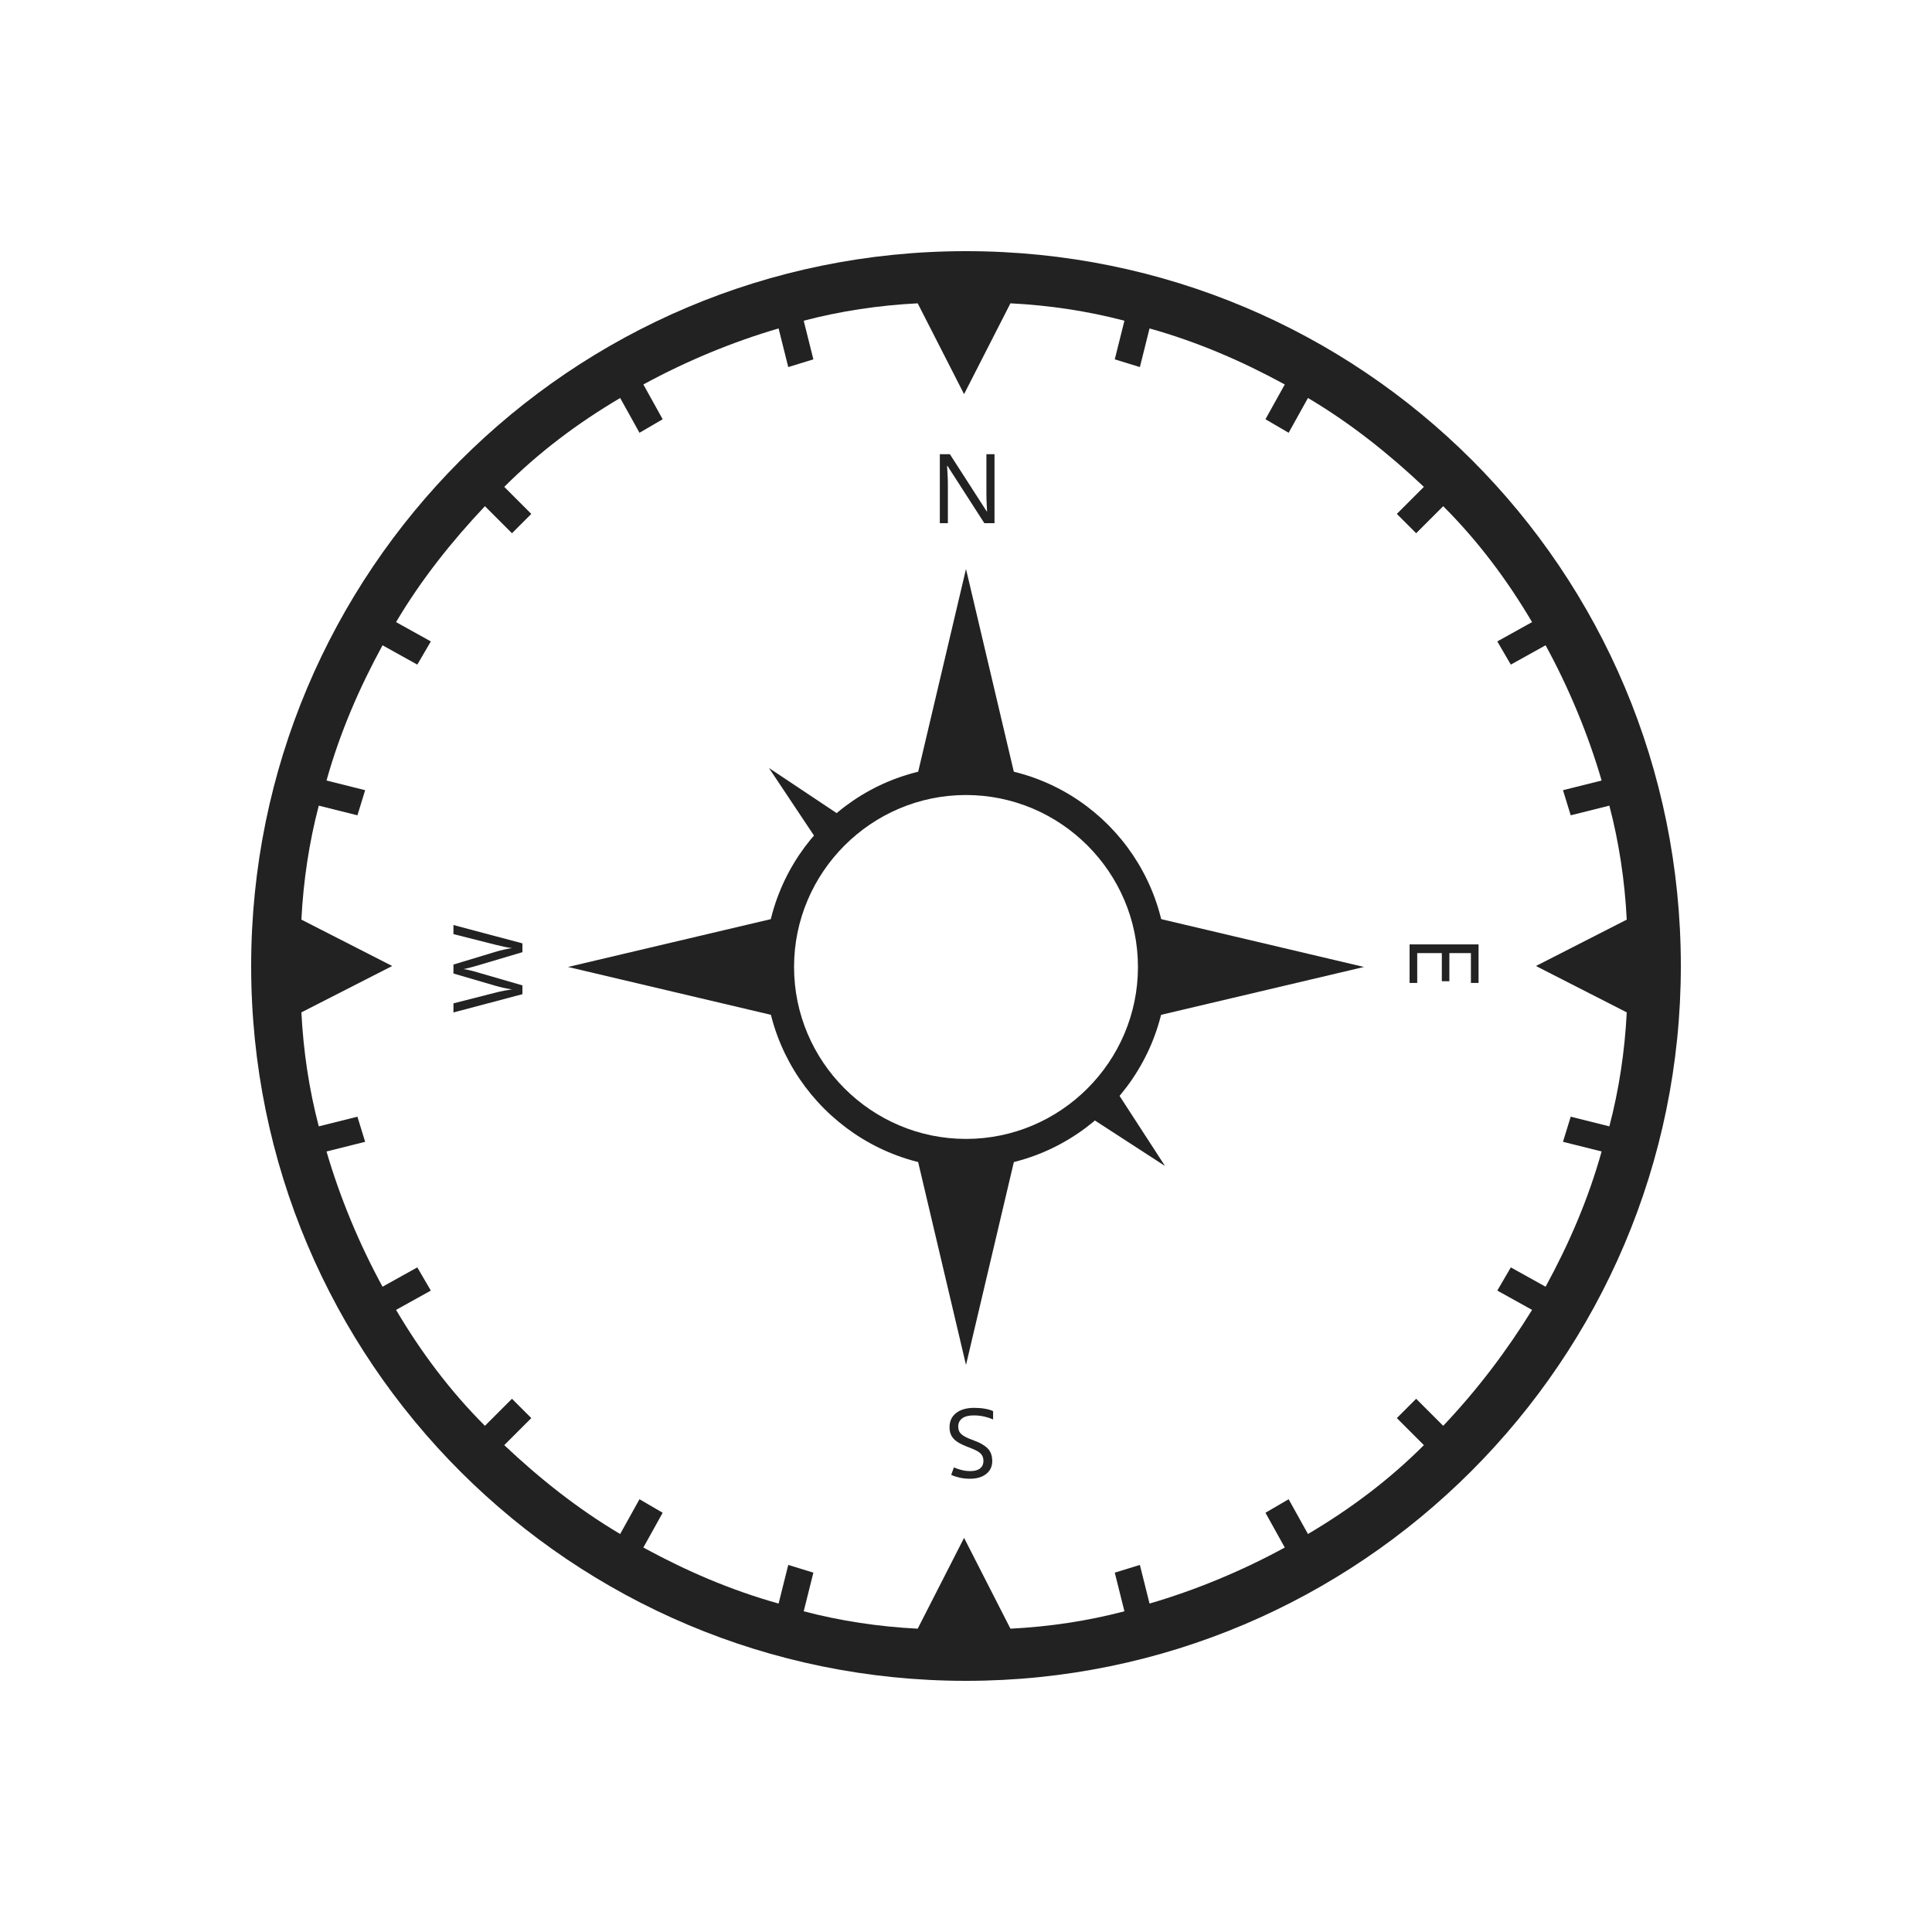
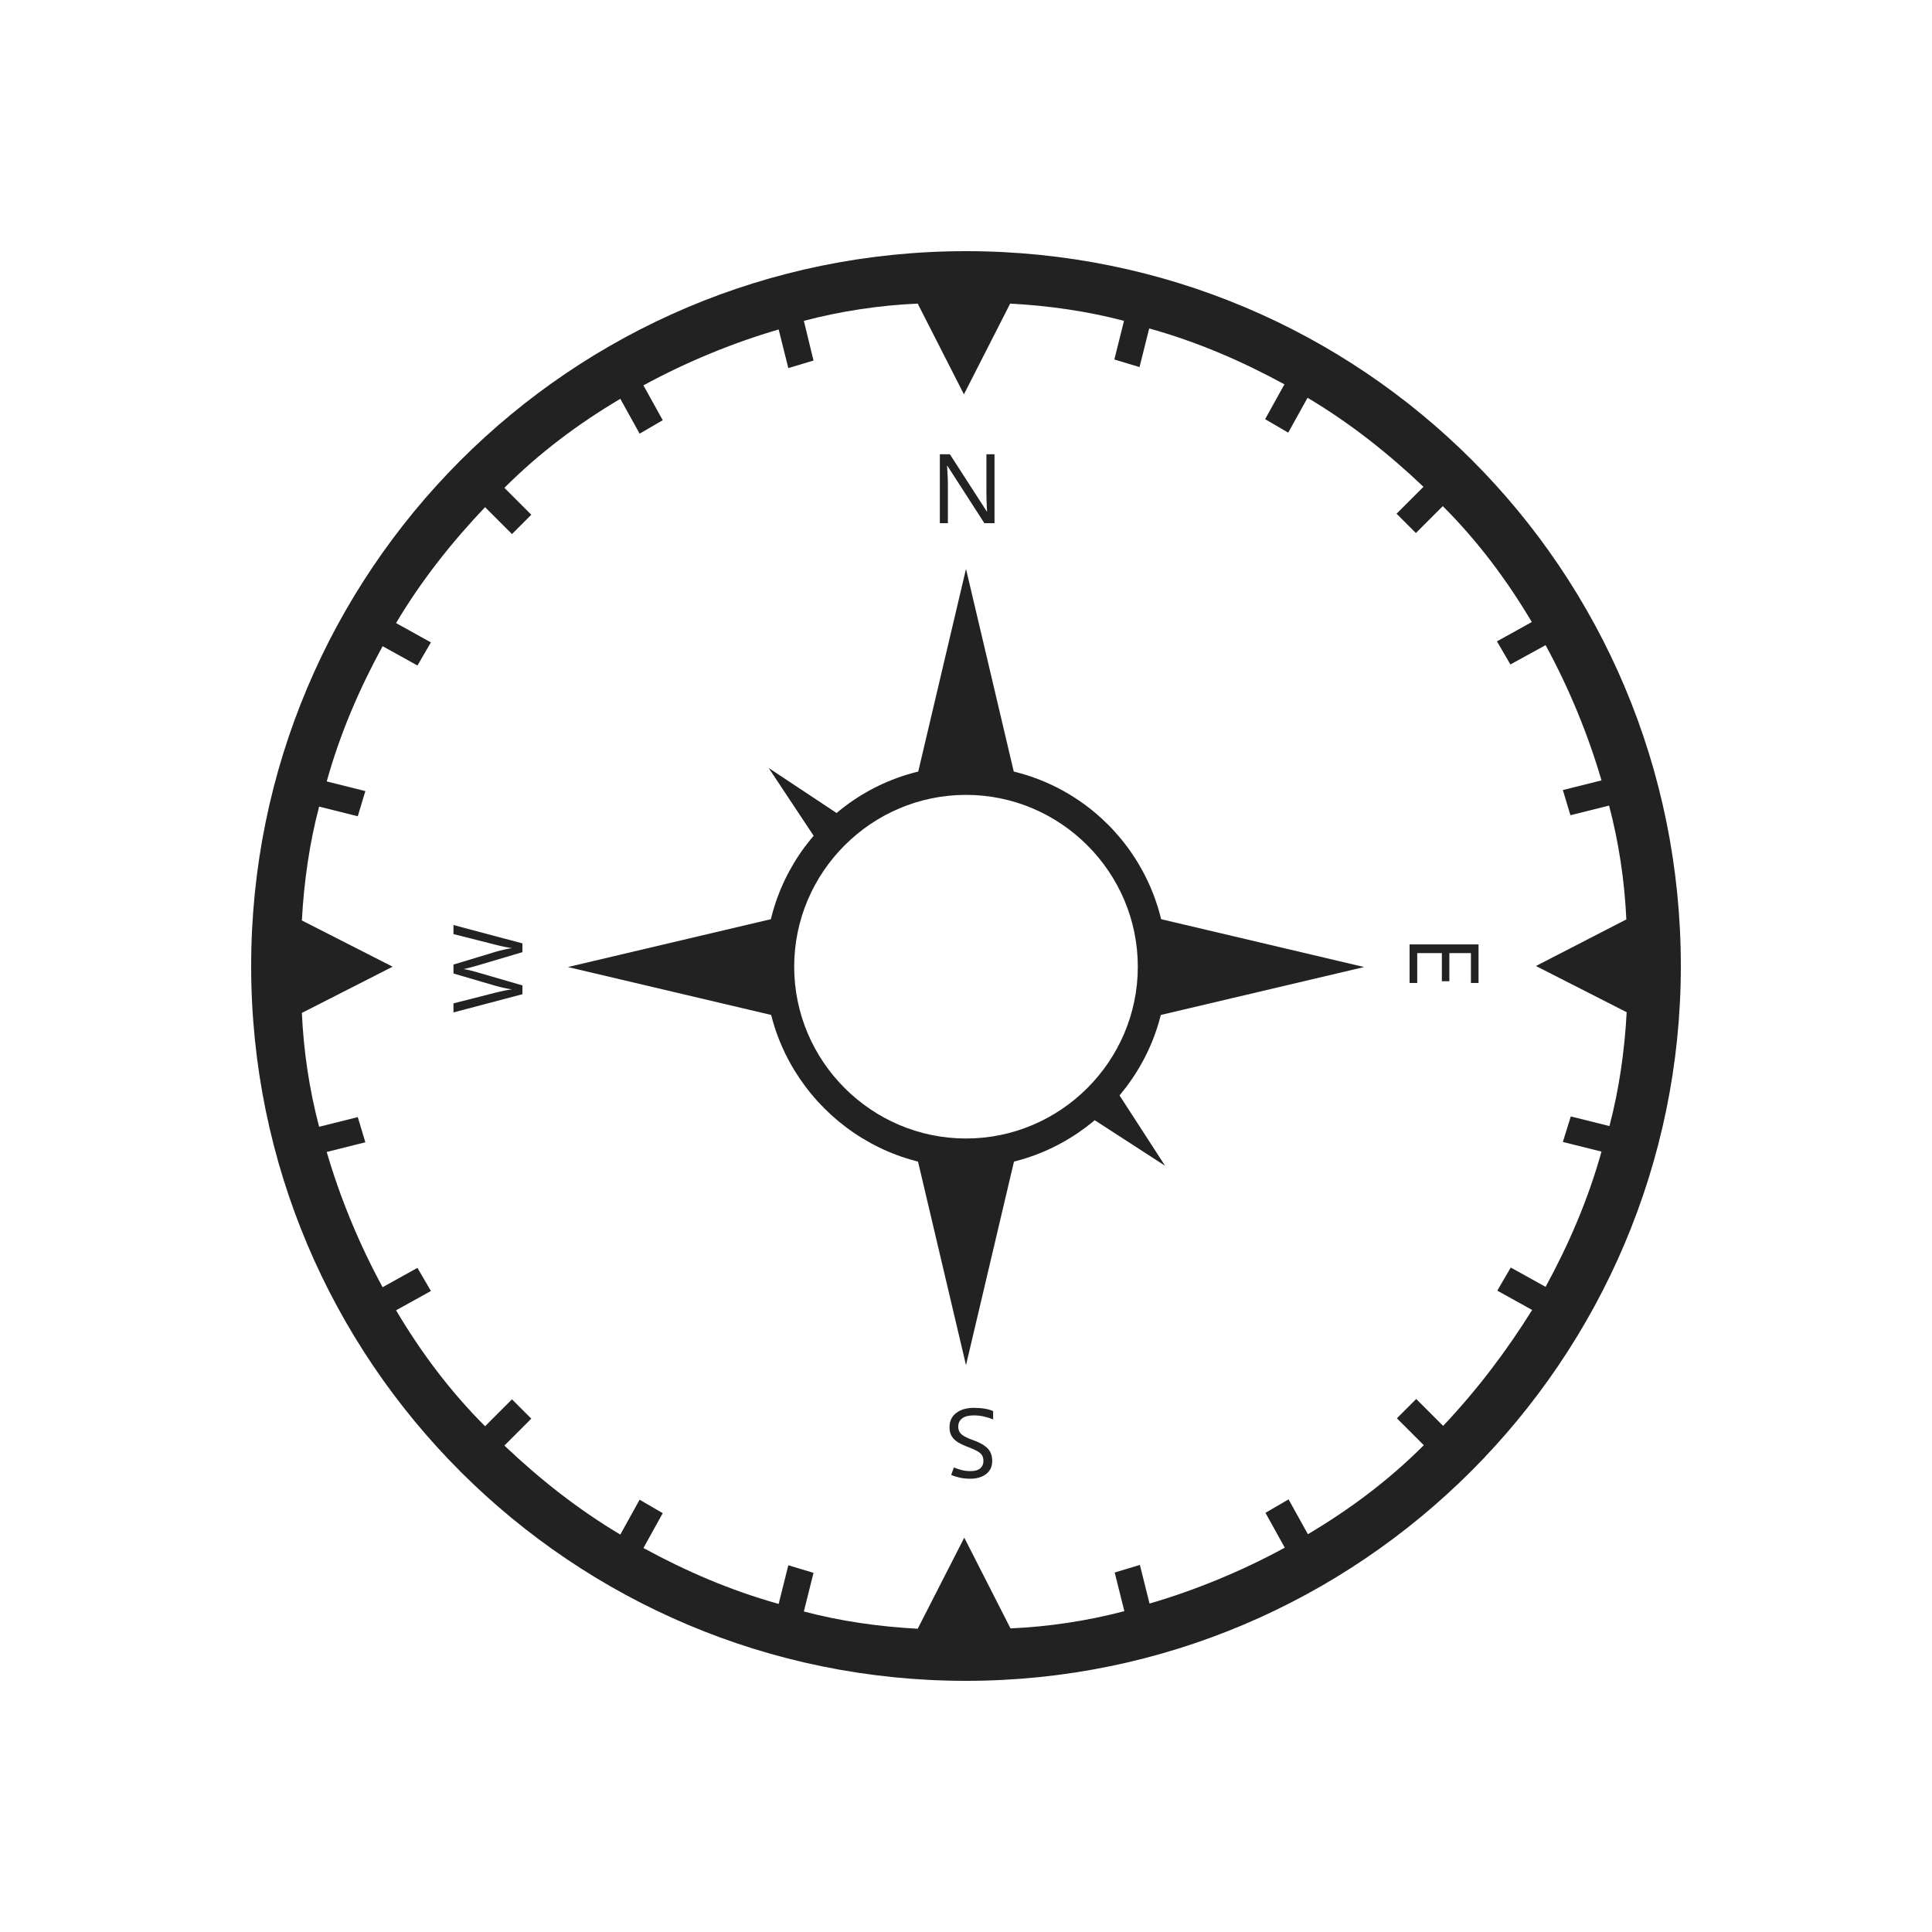
- <svg xmlns="http://www.w3.org/2000/svg" version="1.1" id="Layer_1" x="0px" y="0px" viewBox="0 0 600 600" enable-background="new 0 0 600 600" xml:space="preserve">
+ <svg xmlns="http://www.w3.org/2000/svg" version="1.1" id="Layer_1" x="0px" y="0px" viewBox="0 200 560 560" enable-background="new 0 200 560 560" xml:space="preserve">
  <g id="Inner">
    <g>
-       <path fill="#222222" d="M260.4,252.9l-21.6-14.4l14.4,21.6C255,257.7,257.4,255.3,260.4,252.9z" />
-       <path fill="#222222" d="M300,238.5c5.4,0,10.2,0.6,15,1.8l-15-63.6l-15,63.6C289.8,239.1,294.6,238.5,300,238.5z" />
-       <path fill="#222222" d="M423.6,300.3l-63.6-15c1.2,4.8,1.8,9.6,1.8,15s-0.6,10.2-1.8,15L423.6,300.3z" />
-       <path fill="#222222" d="M238.2,300.3c0-5.4,0.6-10.2,1.8-15l-63.6,15l63.6,15C238.8,310.5,238.2,305.7,238.2,300.3z" />
-       <path fill="#222222" d="M300,362.1c-5.4,0-10.2-0.6-15-1.8l0,0l15,63.6l15-63.6C310.2,361.5,305.4,362.1,300,362.1z" />
-       <path fill="#222222" d="M339.6,347.7l22.2,14.4l-14.4-22.2C345,342.9,342.6,345.3,339.6,347.7z" />
+       <path fill="#222222" d="M243,436l-20.2-13.4l13.4,20.2C238,440.5,240.2,438.3,243,436z" />
+       <path fill="#222222" d="M280,422.6c5,0,9.5,0.6,14,1.7l-14-59.4l-14,59.4C270.5,423.2,275,422.6,280,422.6z" />
+       <path fill="#222222" d="M395.4,480.3l-59.4-14c1.1,4.5,1.7,9,1.7,14c0,5-0.6,9.5-1.7,14L395.4,480.3z" />
+       <path fill="#222222" d="M222.3,480.3c0-5,0.6-9.5,1.7-14l-59.4,14l59.4,14C222.9,489.8,222.3,485.3,222.3,480.3z" />
+       <path fill="#222222" d="M280,538c-5,0-9.5-0.6-14-1.7l0,0l14,59.4l14-59.4C289.5,537.4,285,538,280,538z" />
+       <path fill="#222222" d="M317,524.5l20.7,13.4l-13.4-20.7C322,520,319.8,522.3,317,524.5z" />
    </g>
    <g>
-       <path fill="#222222" d="M300,246.9c29.4,0,53.4,24,53.4,53.4s-24,53.4-53.4,53.4s-53.4-24-53.4-53.4S270.6,246.9,300,246.9     M300,237.9c-34.8,0-62.4,28.2-62.4,62.4s28.2,62.4,62.4,62.4s62.4-28.2,62.4-62.4S334.8,237.9,300,237.9L300,237.9z" />
+       <path fill="#222222" d="M280,430.4c27.4,0,49.8,22.4,49.8,49.8c0,27.4-22.4,49.8-49.8,49.8s-49.8-22.4-49.8-49.8    C230.2,452.8,252.6,430.4,280,430.4 M280,422c-32.5,0-58.2,26.3-58.2,58.2s26.3,58.2,58.2,58.2s58.2-26.3,58.2-58.2    S312.5,422,280,422L280,422z" />
    </g>
-     <text transform="matrix(1 0 0 1 288.9644 162.48)" fill="#222222" font-family="'Helvetica-Bold'" font-size="30">N</text>
-     <text transform="matrix(-1 0 0 -1 309.9468 437.52)" fill="#222222" font-family="'Helvetica-Bold'" font-size="30">S</text>
-     <text transform="matrix(4.489659e-11 1 -1 4.489659e-11 437.7573 290.3853)" fill="#222222" font-family="'Helvetica-Bold'" font-size="30">E</text>
-     <text transform="matrix(4.489659e-11 -1 1 4.489659e-11 162.2427 314.7856)" fill="#222222" font-family="'Helvetica-Bold'" font-size="30">W</text>
+     <text transform="matrix(1 0 0 1 269.7002 351.6479)" fill="#222222" font-family="'Helvetica-Bold'" font-size="28">N</text>
+     <text transform="matrix(-1 0 0 -1 289.2843 608.3524)" fill="#222222" font-family="'Helvetica-Bold'" font-size="28">S</text>
+     <text transform="matrix(4.489659e-11 1 -1 4.489659e-11 408.5732 471.0264)" fill="#222222" font-family="'Helvetica-Bold'" font-size="28">E</text>
+     <text transform="matrix(4.489659e-11 -1 1 4.489659e-11 151.4268 493.8002)" fill="#222222" font-family="'Helvetica-Bold'" font-size="28">W</text>
  </g>
  <g id="Outer">
-     <path fill="#222222" d="M300,78C177,78,78,177.6,78,300c0,123,99.6,222,222,222s222-99.6,222-222C522,177,423,78,300,78z    M448.2,442.8l-8.4-8.4l-6,6l8.4,8.4c-10.8,10.8-22.8,19.8-36,27.6l-6-10.8l-7.2,4.2l6,10.8c-13.2,7.2-27.6,13.2-42,17.4l-3-12   l-7.8,2.4l3,12c-11.4,3-23.4,4.8-35.4,5.4l-14.4-28.2L285,505.8c-12-0.6-24-2.4-35.4-5.4l3-12l-7.8-2.4l-3,12   c-15-4.2-28.8-10.2-42-17.4l6-10.8l-7.2-4.2l-6,10.8c-13.2-7.8-25.2-17.4-36-27.6l8.4-8.4l-6-6l-8.4,8.4   c-10.8-10.8-19.8-22.8-27.6-36l10.8-6l-4.2-7.2l-10.8,6c-7.2-13.2-13.2-27.6-17.4-42l12-3l-2.4-7.8l-12,3   c-3-11.4-4.8-23.4-5.4-35.4l28.2-14.4l-28.2-14.4c0.6-12,2.4-24,5.4-35.4l12,3l2.4-7.8l-12-3c4.2-15,10.2-28.8,17.4-42l10.8,6   l4.2-7.2l-10.8-6c7.8-13.2,17.4-25.2,27.6-36l8.4,8.4l6-6l-8.4-8.4c10.8-10.8,22.8-19.8,36-27.6l6,10.8l7.2-4.2l-6-10.8   c13.2-7.2,27.6-13.2,42-17.4l3,12l7.8-2.4l-3-12c11.4-3,23.4-4.8,35.4-5.4l14.4,28.2l14.4-28.2c12,0.6,24,2.4,35.4,5.4l-3,12   l7.8,2.4l3-12c15,4.2,28.8,10.2,42,17.4l-6,10.8l7.2,4.2l6-10.8c13.2,7.8,25.2,17.4,36,27.6l-8.4,8.4l6,6l8.4-8.4   c10.8,10.8,19.8,22.8,27.6,36l-10.8,6l4.2,7.2l10.8-6c7.2,13.2,13.2,27.6,17.4,42l-12,3l2.4,7.8l12-3c3,11.4,4.8,23.4,5.4,35.4   L477,300l28.2,14.4c-0.6,12-2.4,24-5.4,35.4l-12-3l-2.4,7.8l12,3c-4.2,15-10.2,28.8-17.4,42l-10.8-6l-4.2,7.2l10.8,6   C468,419.4,459,431.4,448.2,442.8z" />
+     <path fill="#222222" d="M280,272.8c-114.8,0-207.2,93-207.2,207.2c0,114.8,93,207.2,207.2,207.2s207.2-93,207.2-207.2   C487.2,365.2,394.8,272.8,280,272.8z M418.3,613.3l-7.8-7.8l-5.6,5.6l7.8,7.8c-10.1,10.1-21.3,18.5-33.6,25.8l-5.6-10.1l-6.7,3.9   l5.6,10.1c-12.3,6.7-25.8,12.3-39.2,16.2l-2.8-11.2l-7.3,2.2l2.8,11.2c-10.6,2.8-21.8,4.5-33,5l-13.4-26.3L266,672.1   c-11.2-0.6-22.4-2.2-33-5l2.8-11.2l-7.3-2.2l-2.8,11.2c-14-3.9-26.9-9.5-39.2-16.2l5.6-10.1l-6.7-3.9l-5.6,10.1   c-12.3-7.3-23.5-16.2-33.6-25.8l7.8-7.8l-5.6-5.6l-7.8,7.8c-10.1-10.1-18.5-21.3-25.8-33.6l10.1-5.6l-3.9-6.7l-10.1,5.6   c-6.7-12.3-12.3-25.8-16.2-39.2l11.2-2.8l-2.2-7.3l-11.2,2.8c-2.8-10.6-4.5-21.8-5-33l26.3-13.4l-26.3-13.4c0.6-11.2,2.2-22.4,5-33   l11.2,2.8l2.2-7.3l-11.2-2.8c3.9-14,9.5-26.9,16.2-39.2l10.1,5.6l3.9-6.7l-10.1-5.6c7.3-12.3,16.2-23.5,25.8-33.6l7.8,7.8l5.6-5.6   l-7.8-7.8c10.1-10.1,21.3-18.5,33.6-25.8l5.6,10.1l6.7-3.9l-5.6-10.1c12.3-6.7,25.8-12.3,39.2-16.2l2.8,11.2l7.3-2.2L233,293   c10.6-2.8,21.8-4.5,33-5l13.4,26.3l13.4-26.3c11.2,0.6,22.4,2.2,33,5l-2.8,11.2l7.3,2.2l2.8-11.2c14,3.9,26.9,9.5,39.2,16.2   l-5.6,10.1l6.7,3.9l5.6-10.1c12.3,7.3,23.5,16.2,33.6,25.8l-7.8,7.8l5.6,5.6l7.8-7.8c10.1,10.1,18.5,21.3,25.8,33.6l-10.1,5.6   l3.9,6.7L448,387c6.7,12.3,12.3,25.8,16.2,39.2L453,429l2.2,7.3l11.2-2.8c2.8,10.6,4.5,21.8,5,33L445.2,480l26.3,13.4   c-0.6,11.2-2.2,22.4-5,33l-11.2-2.8L453,531l11.2,2.8c-3.9,14-9.5,26.9-16.2,39.2l-10.1-5.6l-3.9,6.7l10.1,5.6   C436.8,591.4,428.4,602.6,418.3,613.3z" />
  </g>
  <g id="Needle">
</g>
</svg>
